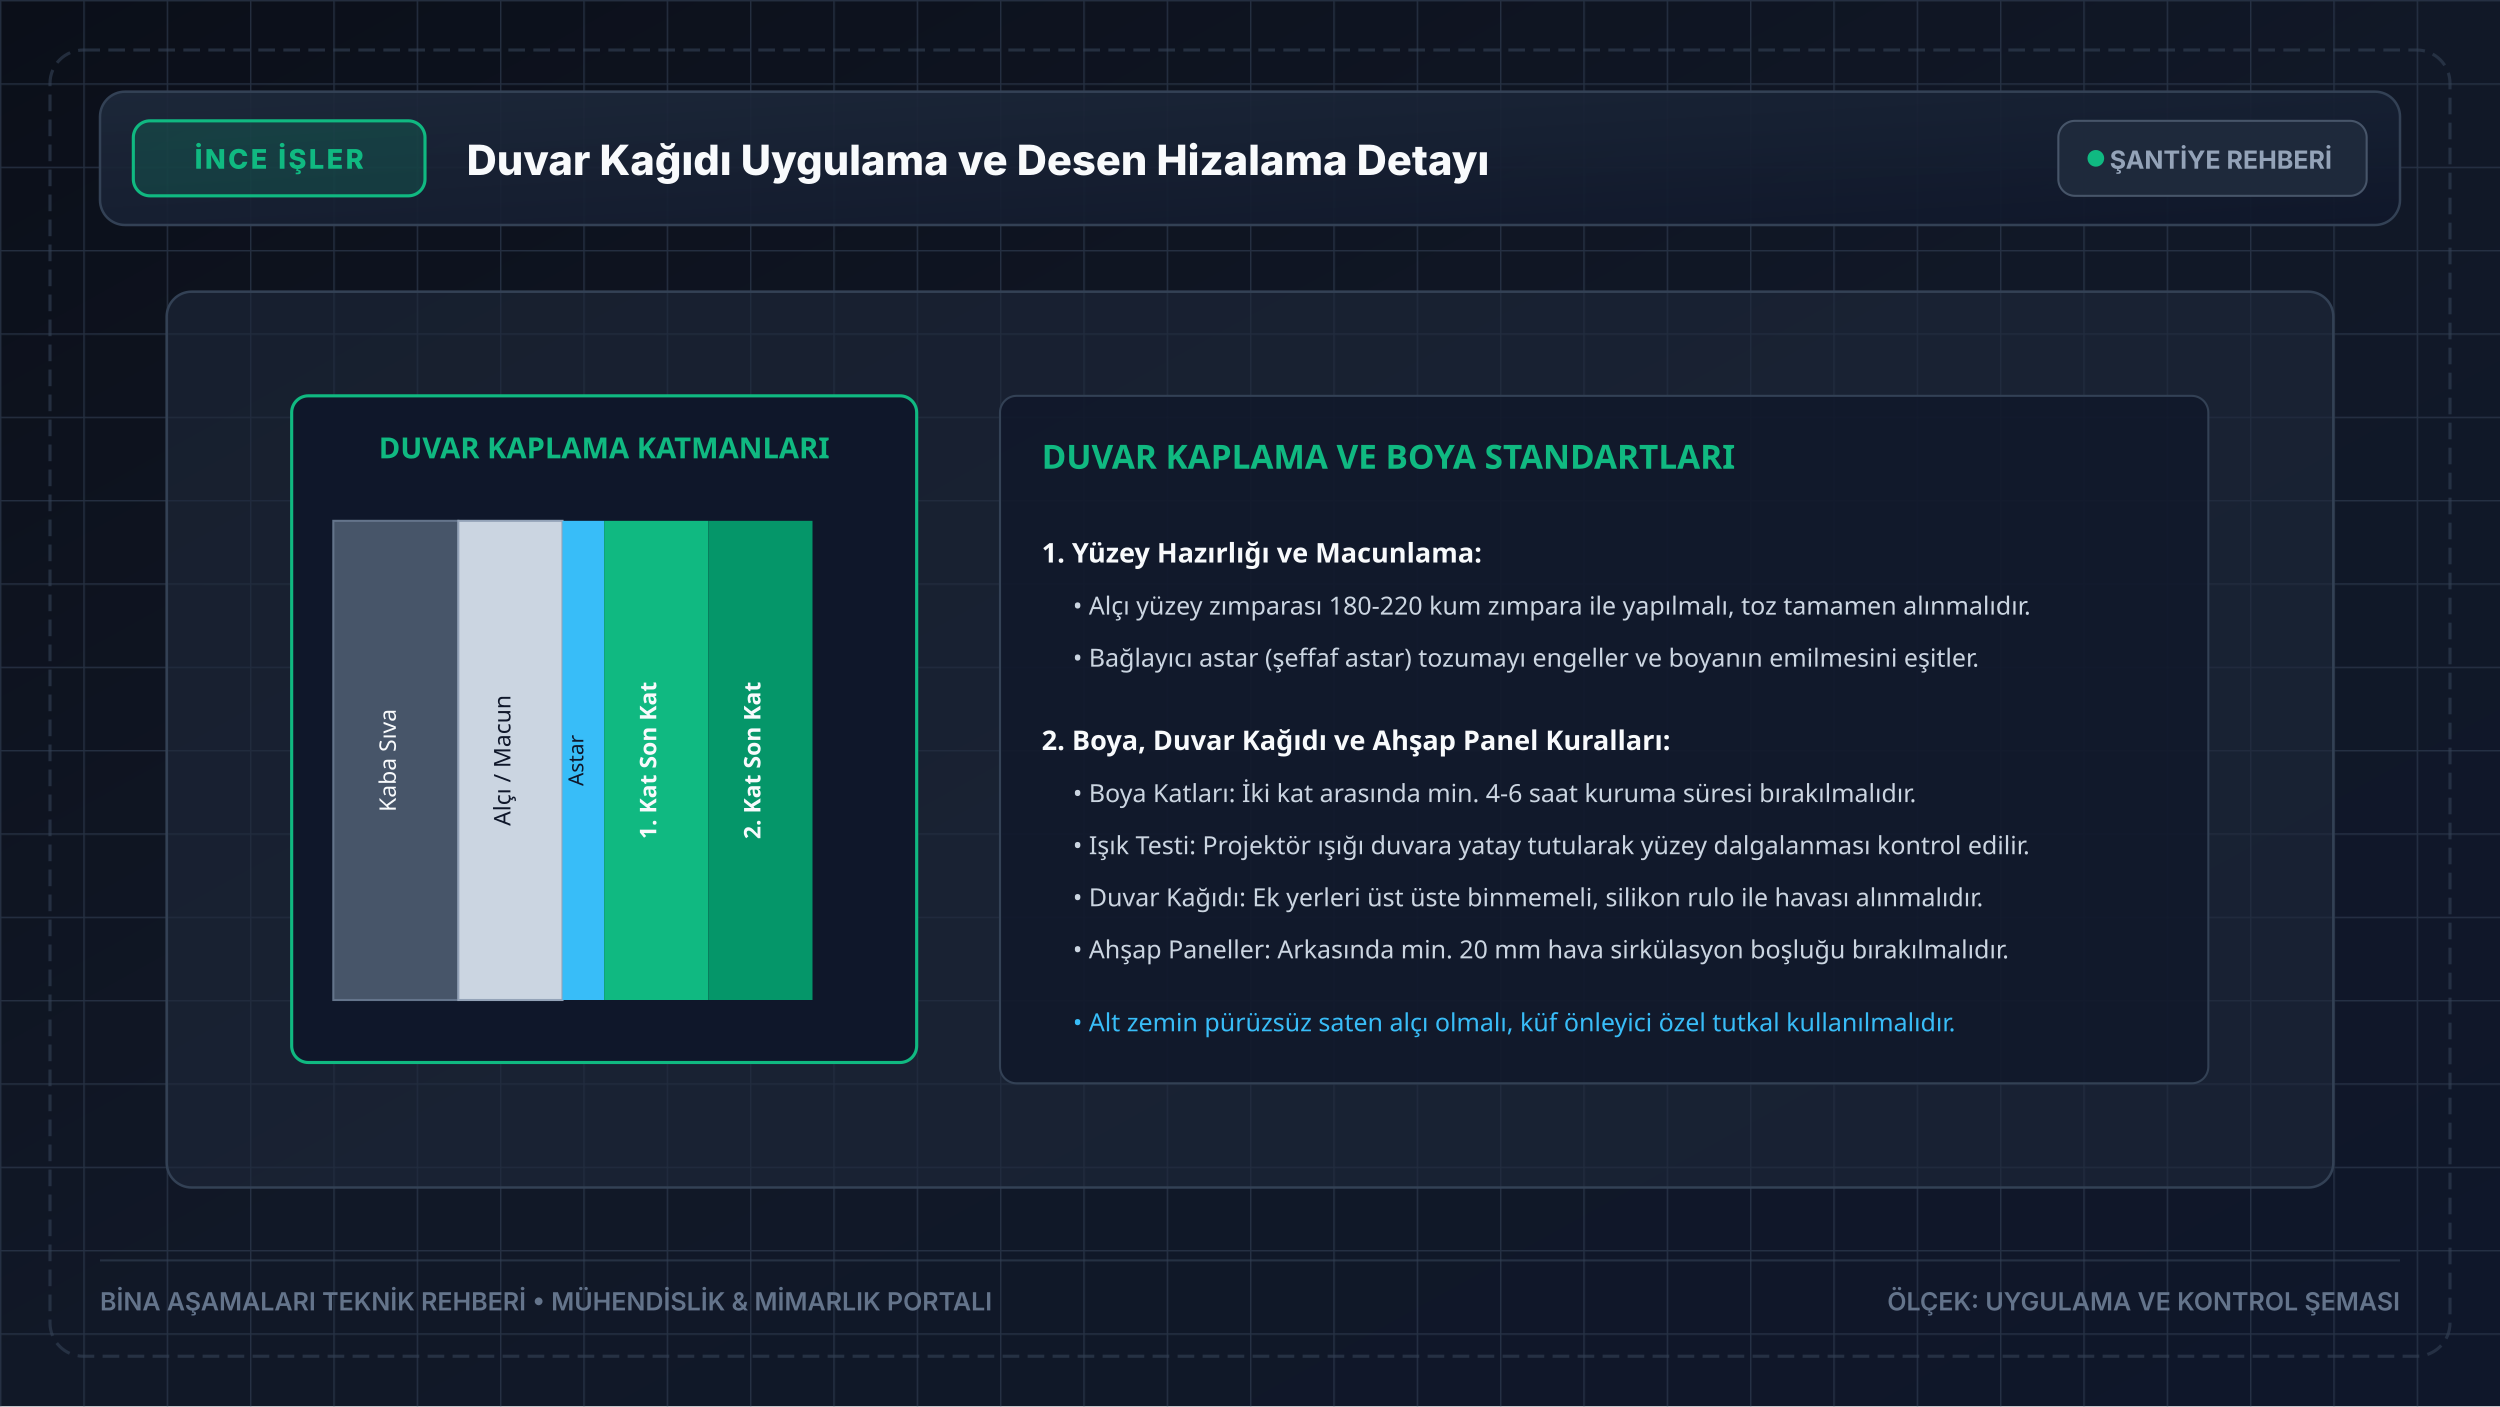
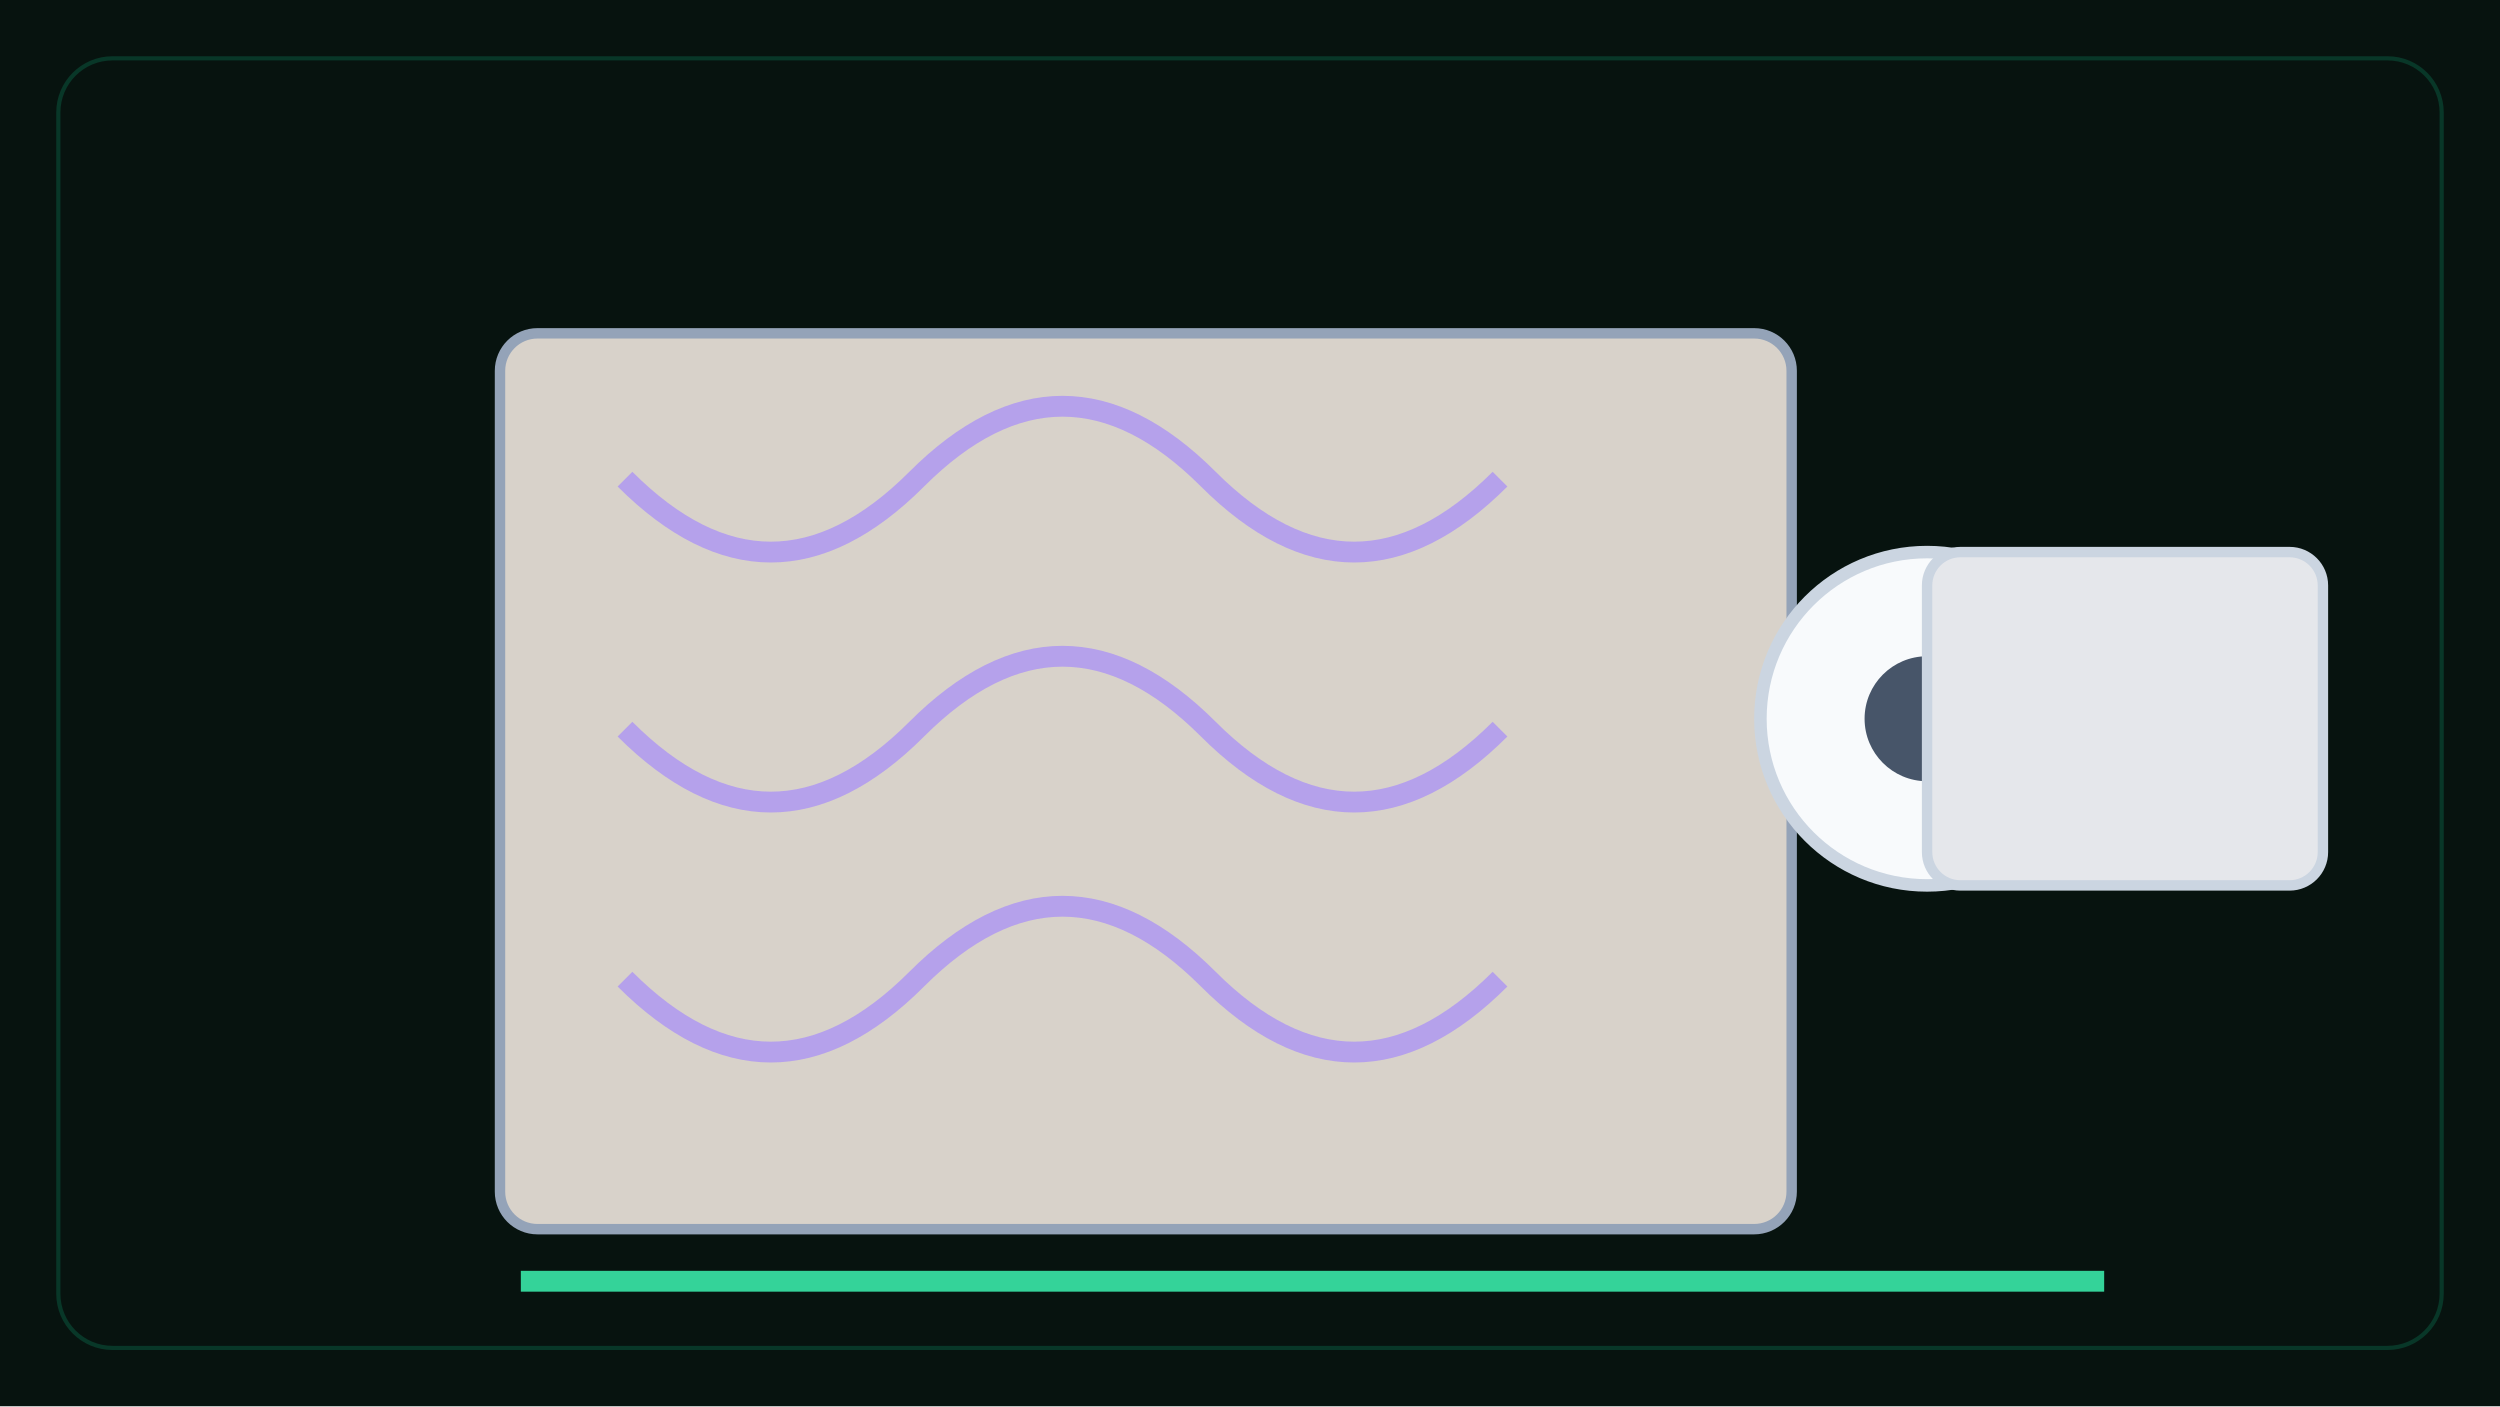
- <svg xmlns="http://www.w3.org/2000/svg" viewBox="0 0 1200 675" width="1200" height="675" fill="none">
-   <defs>
-     <linearGradient id="bgGrad" x1="0%" y1="0%" x2="100%" y2="100%">
-       <stop offset="0%" stop-color="#0b0f19" />
-       <stop offset="50%" stop-color="#111827" />
-       <stop offset="100%" stop-color="#0f172a" />
-     </linearGradient>
-     <linearGradient id="panelGrad" x1="0%" y1="0%" x2="100%" y2="100%">
-       <stop offset="0%" stop-color="#1e293b" stop-opacity="0.9" />
-       <stop offset="100%" stop-color="#0f172a" stop-opacity="0.95" />
-     </linearGradient>
-     <pattern id="blueprintGrid" width="40" height="40" patternUnits="userSpaceOnUse">
-       <path d="M 40 0 L 0 0 0 40" fill="none" stroke="#334155" stroke-width="0.75" stroke-opacity="0.3" />
-       <path d="M 200 0 L 0 0 0 200" fill="none" stroke="#334155" stroke-width="1.5" stroke-opacity="0.5" />
-     </pattern>
-   </defs>
-   <rect width="1200" height="675" fill="url(#bgGrad)" />
-   <rect width="1200" height="675" fill="url(#blueprintGrid)" />
-   <rect x="24" y="24" width="1152" height="627" rx="16" fill="none" stroke="#334155" stroke-width="1.5" stroke-dasharray="8 4" opacity="0.6" />
-   <g transform="translate(48, 44)">
-     <rect x="0" y="0" width="1104" height="64" rx="12" fill="url(#panelGrad)" stroke="#334155" stroke-width="1.2" />
-     <rect x="16" y="14" width="140" height="36" rx="8" fill="#10b981" fill-opacity="0.18" stroke="#10b981" stroke-width="1.5" />
-     <text x="86" y="37" fill="#10b981" font-family="system-ui, -apple-system, sans-serif" font-size="13" font-weight="800" text-anchor="middle" letter-spacing="1.2">İNCE İŞLER</text>
-     <text x="176" y="40" fill="#f8fafc" font-family="system-ui, -apple-system, sans-serif" font-size="20" font-weight="800">Duvar Kağıdı Uygulama ve Desen Hizalama Detayı</text>
-     <rect x="940" y="14" width="148" height="36" rx="8" fill="#1e293b" stroke="#475569" stroke-width="1" />
-     <circle cx="958" cy="32" r="4" fill="#10b981" />
-     <text x="1018" y="37" fill="#94a3b8" font-family="system-ui, -apple-system, sans-serif" font-size="12" font-weight="700" text-anchor="middle">ŞANTİYE REHBERİ</text>
+ <svg xmlns="http://www.w3.org/2000/svg" viewBox="0 0 1200 675">
+   <rect width="1200" height="675" fill="#07130f" />
+   <g transform="translate(150 90)">
+     <rect x="90" y="70" width="620" height="430" rx="18" fill="#d8d2ca" stroke="#94a3b8" stroke-width="5" />
+     <g fill="none" stroke="#a78bfa" stroke-width="10" opacity=".7">
+       <path d="M150 140q70 70 140 0t140 0t140 0" />
+       <path d="M150 260q70 70 140 0t140 0t140 0" />
+       <path d="M150 380q70 70 140 0t140 0t140 0" />
+     </g>
+     <g transform="translate(690 170)">
+       <circle cx="85" cy="85" r="80" fill="#f8fafc" stroke="#cbd5e1" stroke-width="6" />
+       <circle cx="85" cy="85" r="30" fill="#475569" />
+       <rect x="85" y="5" width="190" height="160" rx="16" fill="#e5e7eb" stroke="#cbd5e1" stroke-width="5" />
+     </g>
+     <path d="M100 525h760" stroke="#34d399" stroke-width="10" />
  </g>
-   <g transform="translate(80, 140)">
-     <rect x="0" y="0" width="1040" height="430" rx="12" fill="#1e293b" fill-opacity="0.6" stroke="#334155" stroke-width="1.2" />
-     <g transform="translate(60, 50)">
-       <rect x="0" y="0" width="300" height="320" rx="8" fill="#0f172a" stroke="#10b981" stroke-width="1.5" />
-       <text x="150" y="30" fill="#10b981" font-family="system-ui, sans-serif" font-size="14" font-weight="800" text-anchor="middle">DUVAR KAPLAMA KATMANLARI</text>
-       <rect x="20" y="60" width="60" height="230" fill="#475569" stroke="#64748b" />
-       <text x="50" y="175" fill="#f8fafc" font-family="system-ui, sans-serif" font-size="11" text-anchor="middle" transform="rotate(-90 50 175)">Kaba Sıva</text>
-       <rect x="80" y="60" width="50" height="230" fill="#cbd5e1" stroke="#94a3b8" />
-       <text x="105" y="175" fill="#0f172a" font-family="system-ui, sans-serif" font-size="11" text-anchor="middle" transform="rotate(-90 105 175)">Alçı / Macun</text>
-       <rect x="130" y="60" width="20" height="230" fill="#38bdf8" />
-       <text x="140" y="175" fill="#0f172a" font-family="system-ui, sans-serif" font-size="10" text-anchor="middle" transform="rotate(-90 140 175)">Astar</text>
-       <rect x="150" y="60" width="50" height="230" fill="#10b981" />
-       <text x="175" y="175" fill="#f8fafc" font-family="system-ui, sans-serif" font-size="11" font-weight="700" text-anchor="middle" transform="rotate(-90 175 175)">1. Kat Son Kat</text>
-       <rect x="200" y="60" width="50" height="230" fill="#059669" />
-       <text x="225" y="175" fill="#f8fafc" font-family="system-ui, sans-serif" font-size="11" font-weight="700" text-anchor="middle" transform="rotate(-90 225 175)">2. Kat Son Kat</text>
-     </g>
-     <g transform="translate(400, 50)">
-       <rect x="0" y="0" width="580" height="330" rx="8" fill="#0f172a" fill-opacity="0.8" stroke="#334155" stroke-width="1" />
-       <text x="20" y="35" fill="#10b981" font-family="system-ui, sans-serif" font-size="16" font-weight="800">DUVAR KAPLAMA VE BOYA STANDARTLARI</text>
-       <g transform="translate(20, 60)">
-         <text x="0" y="20" fill="#f8fafc" font-family="system-ui, sans-serif" font-size="13" font-weight="700">1. Yüzey Hazırlığı ve Macunlama:</text>
-         <text x="15" y="45" fill="#cbd5e1" font-family="system-ui, sans-serif" font-size="12">• Alçı yüzey zımparası 180-220 kum zımpara ile yapılmalı, toz tamamen alınmalıdır.</text>
-         <text x="15" y="70" fill="#cbd5e1" font-family="system-ui, sans-serif" font-size="12">• Bağlayıcı astar (şeffaf astar) tozumayı engeller ve boyanın emilmesini eşitler.</text>
-         <text x="0" y="110" fill="#f8fafc" font-family="system-ui, sans-serif" font-size="13" font-weight="700">2. Boya, Duvar Kağıdı ve Ahşap Panel Kuralları:</text>
-         <text x="15" y="135" fill="#cbd5e1" font-family="system-ui, sans-serif" font-size="12">• Boya Katları: İki kat arasında min. 4-6 saat kuruma süresi bırakılmalıdır.</text>
-         <text x="15" y="160" fill="#cbd5e1" font-family="system-ui, sans-serif" font-size="12">• Işık Testi: Projektör ışığı duvara yatay tutularak yüzey dalgalanması kontrol edilir.</text>
-         <text x="15" y="185" fill="#cbd5e1" font-family="system-ui, sans-serif" font-size="12">• Duvar Kağıdı: Ek yerleri üst üste binmemeli, silikon rulo ile havası alınmalıdır.</text>
-         <text x="15" y="210" fill="#cbd5e1" font-family="system-ui, sans-serif" font-size="12">• Ahşap Paneller: Arkasında min. 20 mm hava sirkülasyon boşluğu bırakılmalıdır.</text>
-         <text x="15" y="245" fill="#38bdf8" font-family="system-ui, sans-serif" font-size="12">• Alt zemin pürüzsüz saten alçı olmalı, küf önleyici özel tutkal kullanılmalıdır.</text>
-       </g>
-     </g>
-   </g>
-   <g transform="translate(48, 605)">
-     <line x1="0" y1="0" x2="1104" y2="0" stroke="#334155" stroke-width="1" opacity="0.6" />
-     <text x="0" y="24" fill="#64748b" font-family="system-ui, -apple-system, sans-serif" font-size="12" font-weight="600">BİNA AŞAMALARI TEKNİK REHBERİ • MÜHENDİSLİK &amp; MİMARLIK PORTALI</text>
-     <text x="1104" y="24" fill="#64748b" font-family="system-ui, -apple-system, sans-serif" font-size="12" font-weight="600" text-anchor="end">ÖLÇEK: UYGULAMA VE KONTROL ŞEMASI</text>
-   </g>
+   <rect x="28" y="28" width="1144" height="619" rx="26" fill="none" stroke="#10b981" stroke-opacity=".22" stroke-width="2" />
</svg>
